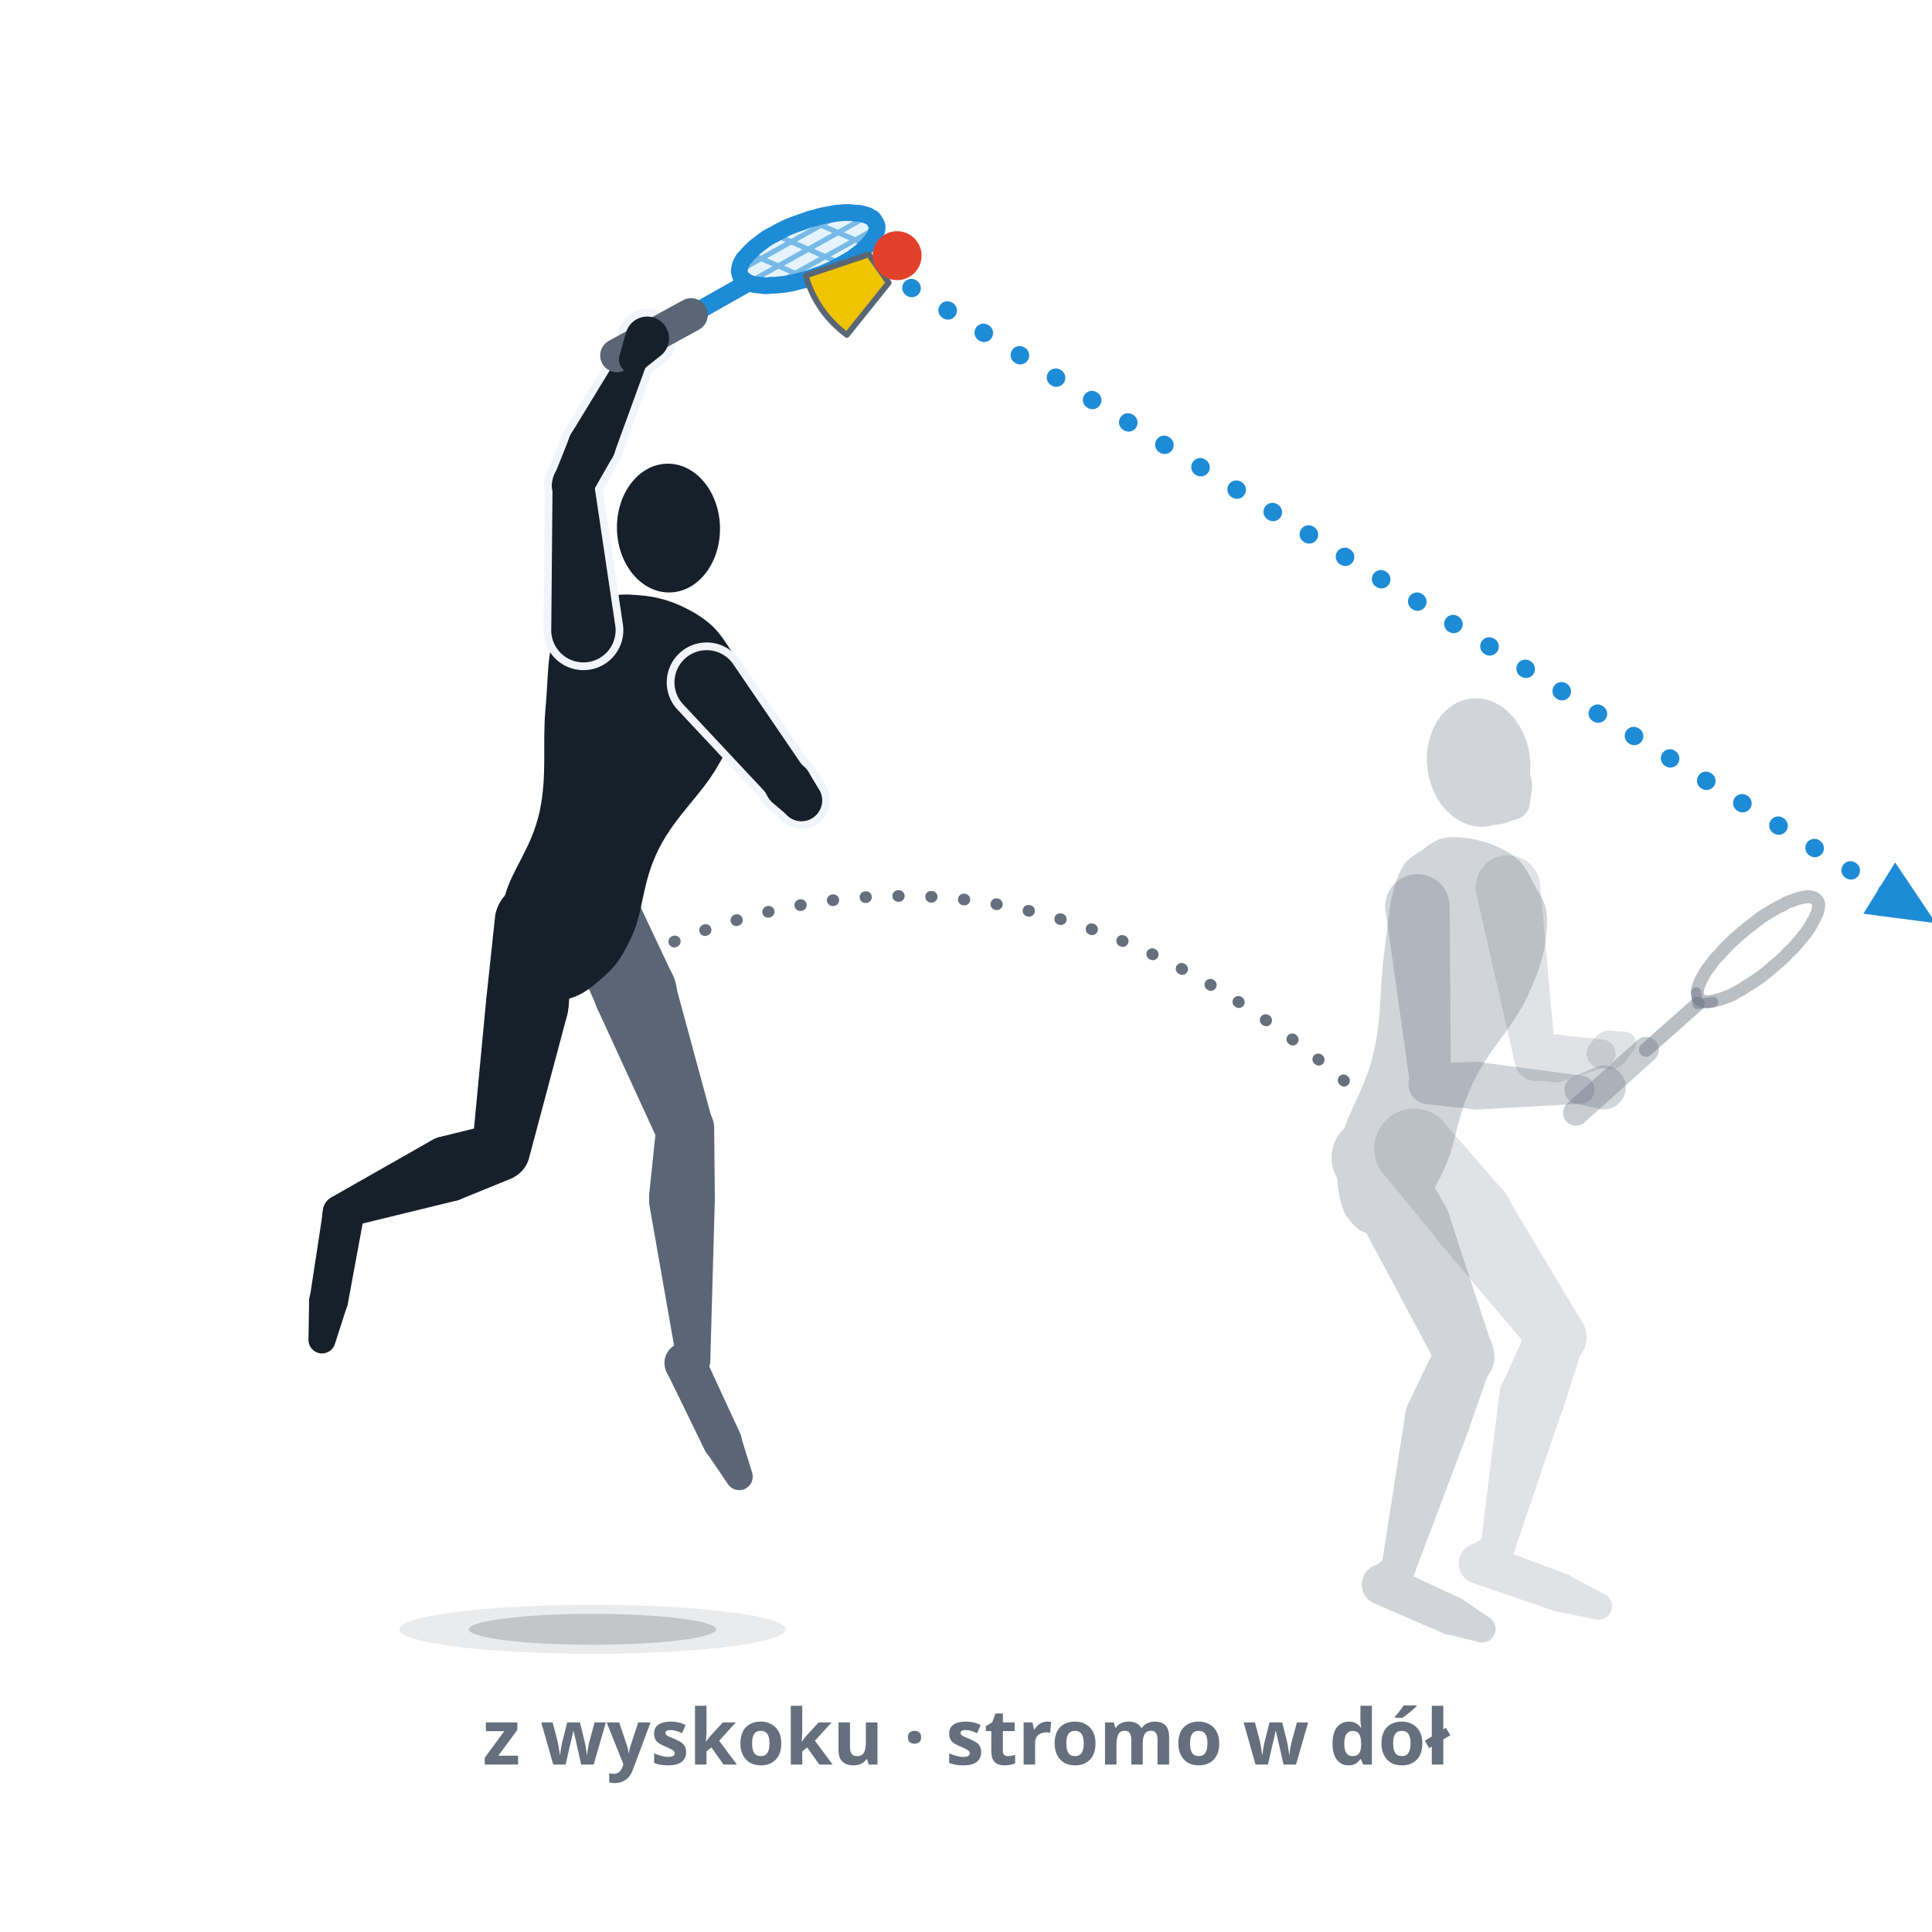
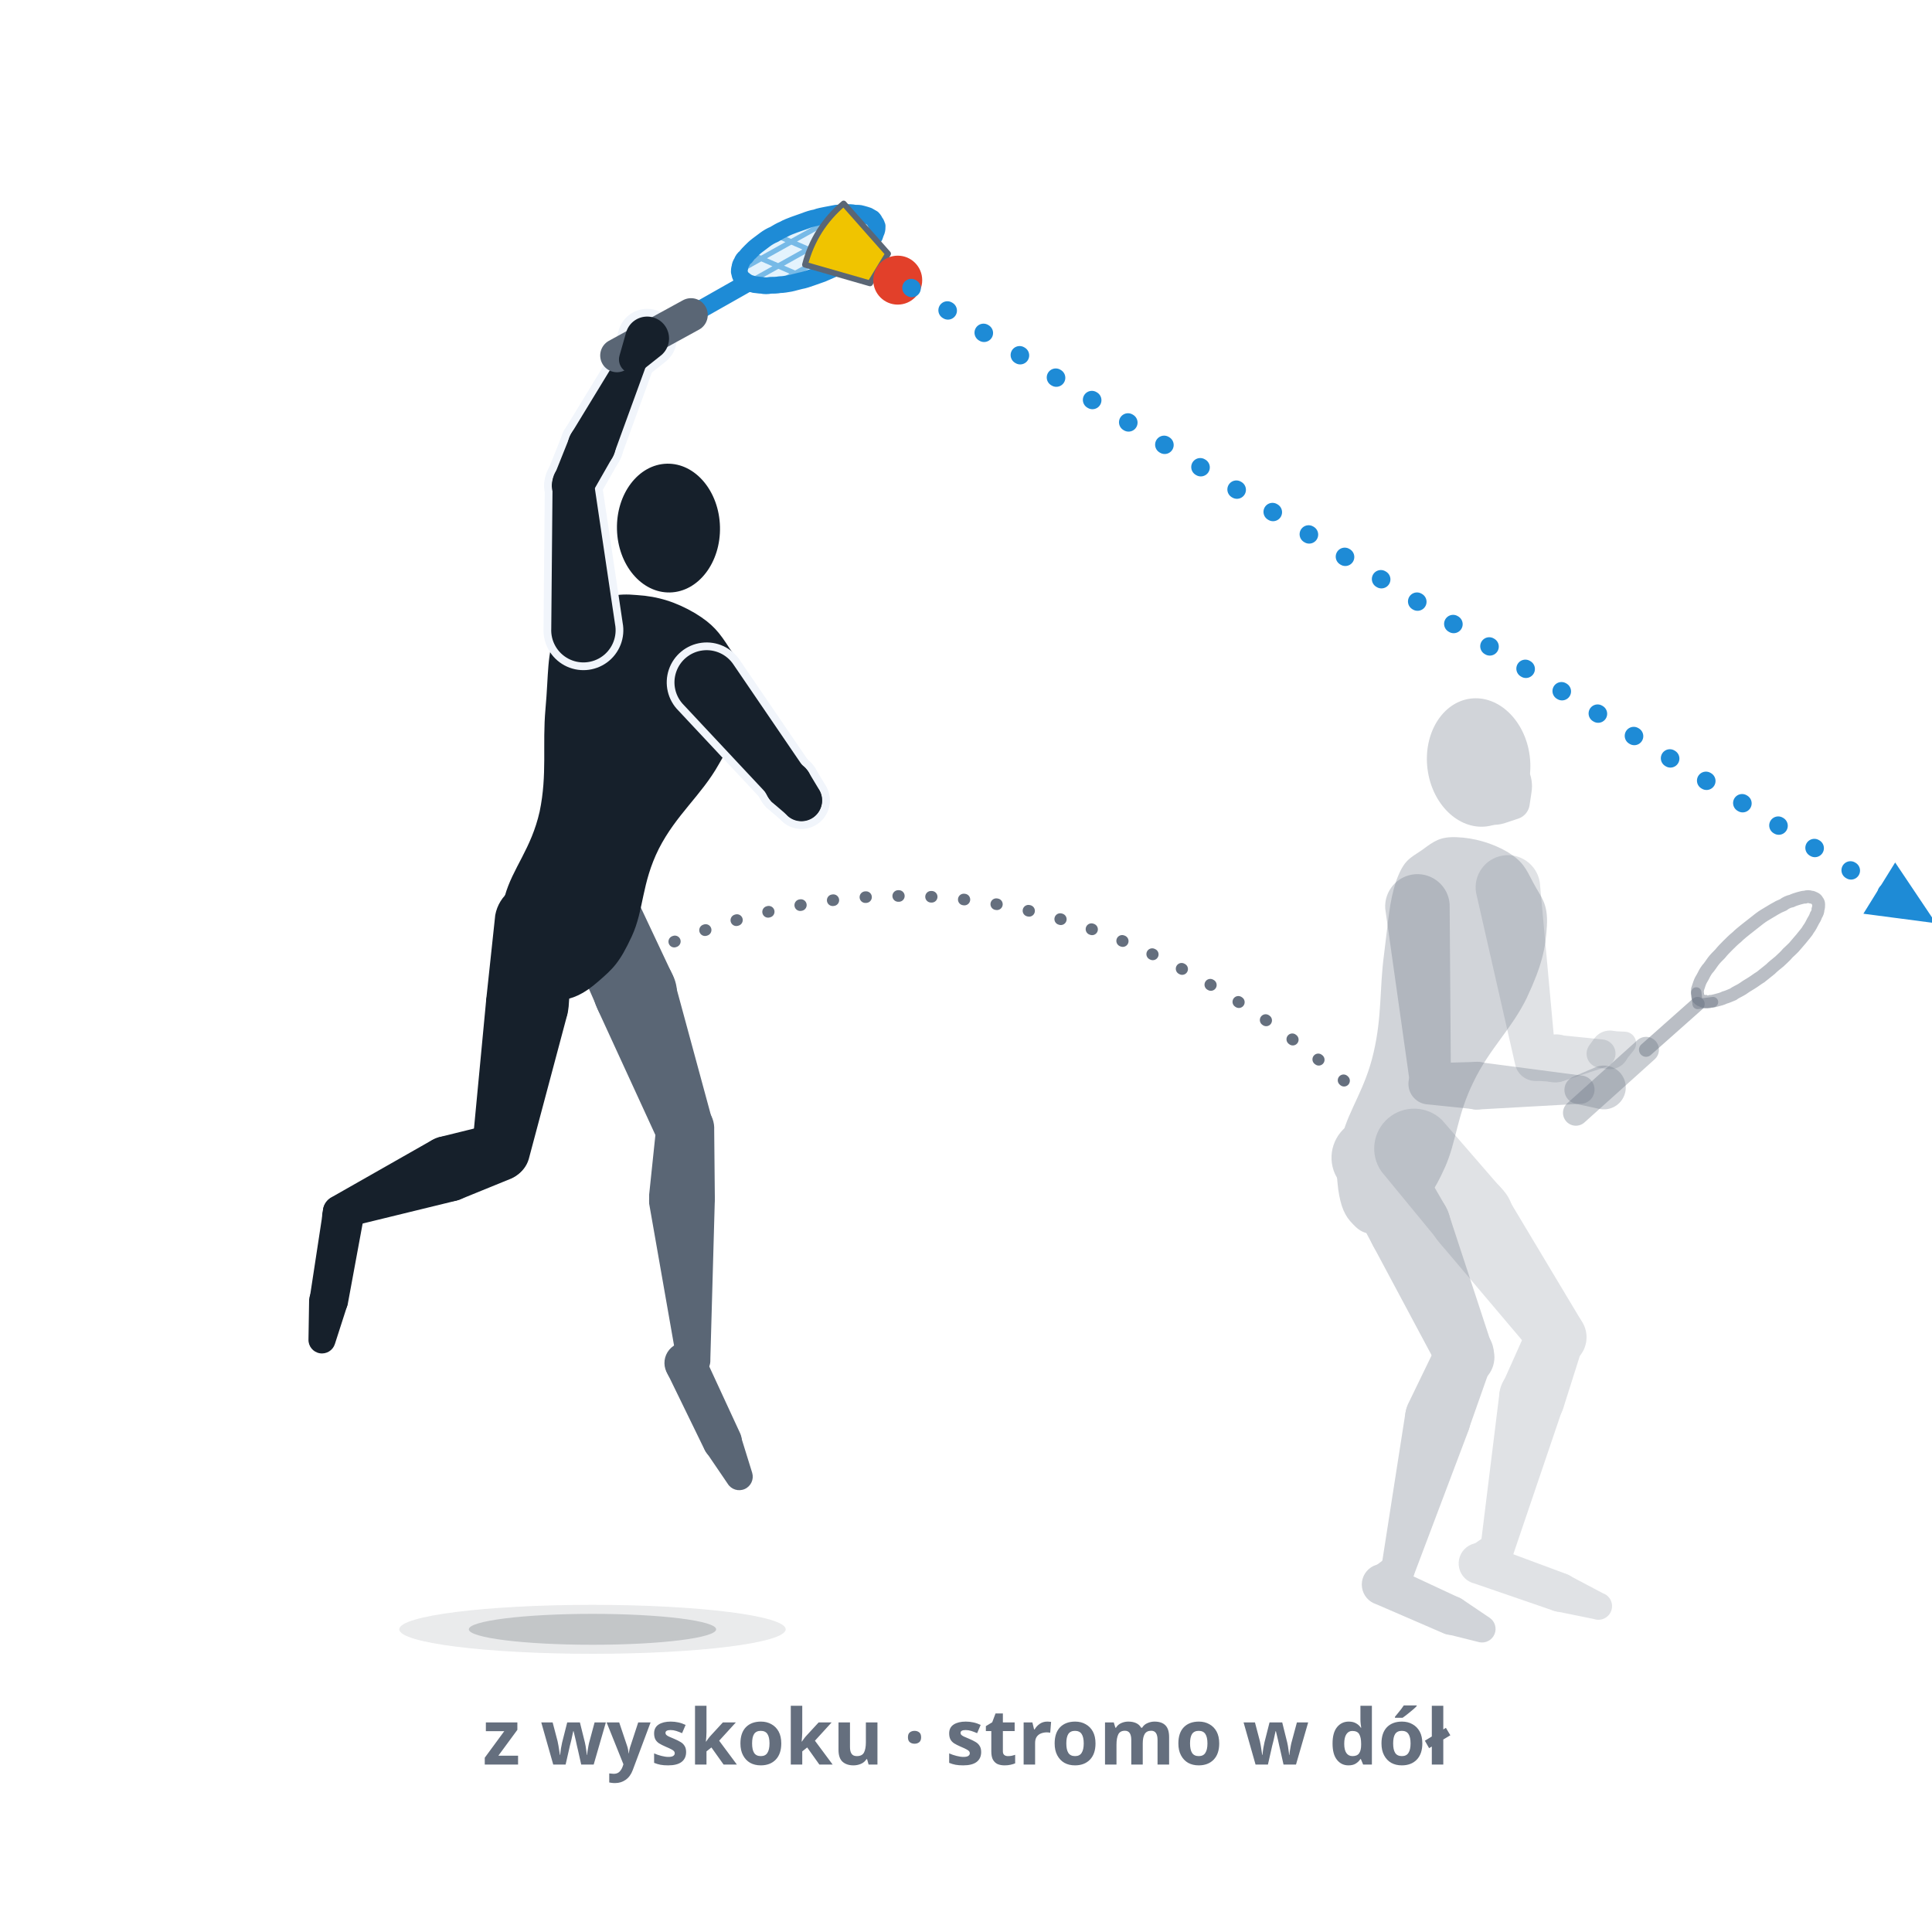
<svg xmlns="http://www.w3.org/2000/svg" viewBox="0 0 300 300" role="img" data-quelle="figuren" aria-label="Smecz z wyskoku: gracz trafia w najwyższym punkcie wyskoku, nogi w nożycach, i bije speedera stromo do przodu w dół. Obok blado miękkie lądowanie na przodostopiu obu stóp, w gotowości do dalszej gry.">
  <style>
    .s-k{fill:var(--tinte,#16202b)}
    .s-f{fill:var(--tinte-2,#5a6675)}
    .s-gk{fill:var(--tinte-3,#656f7e);opacity:.3}
    .s-gf{fill:var(--tinte-3,#656f7e);opacity:.2}
    .s-x{fill:var(--flaeche-2,#f1f5fb);stroke:var(--flaeche-2,#f1f5fb);stroke-width:2.4;stroke-linejoin:round}
    .s-rf{fill:var(--primaer,#38a4f1);opacity:.14}
    .s-rs{fill:none;stroke:var(--primaer-dunkel,#1e8bd6);stroke-width:.8;opacity:.55}
    .s-rr{fill:none;stroke:var(--primaer-dunkel,#1e8bd6);stroke-width:2.6;stroke-linejoin:round}
    .s-rh{fill:none;stroke:var(--primaer-dunkel,#1e8bd6);stroke-width:2.1;stroke-linecap:round;stroke-linejoin:round}
    .s-rsch{fill:none;stroke:var(--primaer-dunkel,#1e8bd6);stroke-width:2.8;stroke-linecap:round}
    .s-rg{fill:none;stroke:var(--tinte-2,#5a6675);stroke-width:5.2;stroke-linecap:round}
    .s-gr{fill:none;stroke:var(--tinte-3,#656f7e);stroke-width:2;opacity:.45}
    .s-gh{fill:none;stroke:var(--tinte-3,#656f7e);stroke-width:1.6;opacity:.45;stroke-linecap:round;stroke-linejoin:round}
    .s-gsch{fill:none;stroke:var(--tinte-3,#656f7e);stroke-width:2.2;opacity:.45;stroke-linecap:round}
    .s-gg{fill:none;stroke:var(--tinte-3,#656f7e);stroke-width:4;opacity:.35;stroke-linecap:round}
    .s-korb{fill:var(--speeder-korb,#f0c400);stroke:var(--tinte-2,#5a6675);stroke-width:.9;stroke-linejoin:round}
    .s-kappe{fill:var(--speeder-kappe,#e2402a)}
    .s-sch{fill:var(--schatten-boden,#16202b2e)}
    .s-schw{fill:var(--schatten-boden,#16202b2e);opacity:.5}
    .s-bahn{fill:none;stroke:var(--primaer-dunkel,#1e8bd6);stroke-width:2.8;stroke-dasharray:.1 6.5;stroke-linecap:round}
    .s-blick{fill:none;stroke:var(--tinte-3,#656f7e);stroke-width:1.8;stroke-dasharray:.1 5;stroke-linecap:round}
    .s-mk{fill:var(--primaer-dunkel,#1e8bd6)}
    .st{fill:var(--tinte-3,#656f7e);font:600 12px/1 system-ui,sans-serif;text-anchor:middle}
  </style>
  <defs>
    <marker id="p020" viewBox="0 0 10 10" markerWidth="4.4" markerHeight="4.4" refX="5" refY="5" orient="auto">
      <path d="M1,1.2 L9.4,5 L1,8.8 Z" class="s-mk" />
    </marker>
  </defs>
  <ellipse class="s-schw" cx="92" cy="253" rx="30" ry="3.8" />
  <ellipse class="s-sch" cx="92" cy="253" rx="19.2" ry="2.4" />
  <g class="s-gf">
    <path d="M214.5,181.9L223.3,192.6A6.4,6.4 0 1 0 233,184.4L223.9,173.9A6.2,6.2 0 0 0 214.5,181.9Z" />
    <path d="M223.3,192.7L238.2,210.3A4.5,4.5 0 0 0 245.5,205L233.7,185.3A6.4,6.4 0 1 0 223.3,192.7Z" />
    <path d="M237.5,205.5L233.2,215.1A5.1,5.1 0 1 0 242.7,218.8L245.9,208.7A4.5,4.5 0 0 0 237.5,205.5Z" />
    <path d="M232.8,216.6L229.9,240.1A2.6,2.6 0 0 0 235,241.3L242.6,218.9A5.1,5.1 0 1 0 232.8,216.6Z" />
    <path d="M231,238.3L228.1,240.3A3.2,3.2 0 1 0 232.6,244.8L234.6,241.9A2.6,2.6 0 0 0 231,238.3Z" />
    <path d="M229,245.9L241.2,250.1A3,3 0 0 0 243.2,244.4L231.1,239.9A3.2,3.2 0 1 0 229,245.9Z" />
    <path d="M241.6,250.2L247.5,251.4A2.1,2.1 0 0 0 248.9,247.4L243.6,244.6A3,3 0 1 0 241.6,250.2Z" />
  </g>
  <g class="s-gf">
    <path d="M229.2,138.6L235.3,165.4A3.2,3.2 0 0 0 241.6,164.4L239.1,137A5,5 0 1 0 229.2,138.6Z" />
    <path d="M238.3,167.8L241.3,168A3.7,3.7 0 1 0 240.5,160.8L237.6,161.6A3.2,3.2 0 0 0 238.3,167.8Z" />
    <path d="M242.6,167.9L249.3,165.7A2.2,2.2 0 0 0 248.8,161.4L241.9,160.7A3.7,3.7 0 1 0 242.6,167.9Z" />
  </g>
  <g class="s-gf">
    <path d="M248.3,165.8L249.6,166A3,3 0 1 0 247.6,161.2L246.8,162.3A2.2,2.2 0 0 0 248.3,165.8Z" />
    <path d="M252.3,164.8L253.6,163.2A1.8,1.8 0 0 0 252.3,160.2L250.2,160.1A2.9,2.9 0 1 0 252.3,164.8Z" />
  </g>
  <g class="s-gk">
    <path d="M234.1,132.3C236.5,133.8 236.9,134.8 238.1,137.1C239.3,139.4 240.4,140.2 240.2,143.8C240,147.3 239.4,150 237.1,154.9C234.8,159.7 231.3,162.8 228.8,168C226.2,173.3 226.2,177.1 224.4,181.2C222.6,185.2 221.7,186.1 219.7,188.2C217.7,190.2 216.3,191 214.4,191.4C212.5,191.8 211.4,191.5 210.1,190.1C208.8,188.8 208.2,187.4 207.8,184.7C207.5,181.9 207.3,180.7 208.4,176.4C209.5,172.2 212,169.1 213.3,163.4C214.6,157.8 214.2,153.6 214.9,148.3C215.6,142.9 215.7,140.1 216.8,136.8C218,133.5 218.9,133.3 220.8,132C222.7,130.6 223.6,129.9 226.2,130C228.9,130.1 231.7,130.9 234.1,132.3Z" />
    <path d="M207.3,182.3L213.3,193.6A6.4,6.4 0 1 0 224.5,187.4L218.1,176.3A6.2,6.2 0 0 0 207.3,182.3Z" />
    <path d="M213.3,193.6L223.4,212.5A4.5,4.5 0 0 0 231.7,209L225,188.6A6.4,6.4 0 1 0 213.3,193.6Z" />
    <path d="M223.3,208.4L218.6,218.1A5.1,5.1 0 1 0 228,222.1L231.6,211.9A4.5,4.5 0 0 0 223.3,208.4Z" />
    <path d="M218.2,219.6L214.5,243.3A2.6,2.6 0 0 0 219.5,244.7L228,222.2A5.1,5.1 0 1 0 218.2,219.6Z" />
    <path d="M215.5,241.7L213,243.6A3.2,3.2 0 1 0 217.7,247.8L219.3,245.1A2.6,2.6 0 0 0 215.5,241.7Z" />
    <path d="M213.7,249.1L224.1,253.6A3,3 0 0 0 226.6,248.1L216.3,243.3A3.2,3.2 0 1 0 213.7,249.1Z" />
    <path d="M224.5,253.7L229.7,255A2.1,2.1 0 0 0 231.3,251.2L227,248.3A3,3 0 1 0 224.5,253.7Z" />
  </g>
  <g class="s-gk">
    <ellipse cx="229.6" cy="118.4" rx="8" ry="10" transform="rotate(-7.2 229.6 118.4)" />
    <path d="M234,127.7L235.8,127.1A2.6,2.6 0 0 0 237.5,125.1L237.8,123.1A6,6 0 1 0 234,127.7Z" />
  </g>
  <g class="s-gk">
    <path d="M215.1,141.1L219,168.7A3.2,3.2 0 0 0 225.3,168.2L225.1,140.4A5,5 0 1 0 215.1,141.1Z" />
    <path d="M221.8,171.5L228.6,172.2A3.7,3.7 0 1 0 228.9,164.9L222,165.1A3.2,3.2 0 0 0 221.8,171.5Z" />
    <path d="M229.2,172.3L245.3,171.4A2.2,2.2 0 0 0 245.5,167L229.5,164.9A3.7,3.7 0 1 0 229.2,172.3Z" />
  </g>
  <path class="s-gh" d="M266,155.6L263.6,155.9L263.4,154.1" />
  <path class="s-gsch" d="M255.6,163L263.6,155.9" />
  <path class="s-gr" d="M281.8,139.5C281.6,139.4 281.4,139.3 281.2,139.3C280.9,139.2 280.6,139.2 280.3,139.3C280,139.3 279.7,139.4 279.3,139.5C279,139.6 278.6,139.7 278.2,139.9C277.7,140 277.3,140.2 276.9,140.5C276.4,140.7 276,140.9 275.5,141.2C275,141.5 274.5,141.8 274,142.1C273.5,142.4 273,142.8 272.5,143.2C272.1,143.5 271.6,143.9 271.1,144.3C270.6,144.7 270.1,145.1 269.7,145.5C269.2,145.9 268.7,146.4 268.3,146.8C267.9,147.2 267.5,147.6 267.1,148.1C266.7,148.5 266.3,148.9 266,149.3C265.7,149.7 265.4,150.2 265.1,150.5C264.8,150.9 264.6,151.3 264.4,151.7C264.2,152 264,152.4 263.9,152.7C263.8,153 263.7,153.3 263.6,153.6C263.6,153.9 263.5,154.2 263.6,154.4C263.6,154.6 263.6,154.8 263.7,155C263.8,155.1 264,155.3 264.1,155.3C264.3,155.4 264.5,155.5 264.8,155.5C265,155.6 265.3,155.6 265.6,155.5C265.9,155.5 266.2,155.4 266.6,155.3C267,155.2 267.4,155.1 267.8,154.9C268.2,154.8 268.6,154.6 269.1,154.4C269.5,154.1 270,153.9 270.5,153.6C270.9,153.3 271.4,153 271.9,152.7C272.4,152.4 272.9,152 273.4,151.7C273.9,151.3 274.4,150.9 274.9,150.5C275.3,150.1 275.8,149.7 276.3,149.3C276.7,148.9 277.2,148.5 277.6,148C278,147.6 278.5,147.2 278.8,146.8C279.2,146.3 279.6,145.9 279.9,145.5C280.2,145.1 280.6,144.7 280.8,144.3C281.1,143.9 281.3,143.5 281.5,143.1C281.7,142.8 281.9,142.4 282,142.1C282.2,141.8 282.3,141.5 282.3,141.2C282.4,140.9 282.4,140.7 282.4,140.4C282.4,140.2 282.3,140 282.2,139.9C282.1,139.7 282,139.6 281.8,139.5Z" />
  <path class="s-gg" d="M244.7,172.8L255.6,163" />
  <g class="s-gk">
    <path d="M244.7,171.4L248.4,172.2A3.4,3.4 0 1 0 247.8,165.7L244.3,167.2A2.2,2.2 0 0 0 244.7,171.4Z" />
  </g>
  <path class="s-blick" d="M100,148.2 Q 158,122.2 212,170.7" />
  <g class="s-f">
    <path d="M87.3,144.1L92.7,156.4A6.4,6.4 0 1 0 104.3,151.1L98.6,139A6.2,6.2 0 0 0 87.3,144.1Z" />
    <path d="M92.7,156.5L102.3,177.4A4.5,4.5 0 0 0 110.7,174.3L104.7,152.2A6.4,6.4 0 1 0 92.7,156.5Z" />
    <path d="M101.9,175L100.8,185.5A5.1,5.1 0 1 0 111,186L110.9,175.5A4.5,4.5 0 0 0 101.9,175Z" />
    <path d="M100.8,186.9L105.1,211.4A2.6,2.6 0 0 0 110.3,211.1L111,186.2A5.1,5.1 0 1 0 100.8,186.9Z" />
    <path d="M107,208.5L105.6,208.9A3.2,3.2 0 1 0 109.4,213.4L110,212.2A2.6,2.6 0 0 0 107,208.5Z" />
    <path d="M103.7,213.4L109.4,225.1A3,3 0 0 0 114.9,222.5L109.4,210.6A3.2,3.2 0 1 0 103.7,213.4Z" />
    <path d="M109.6,225.4L113,230.4A2.1,2.1 0 0 0 116.8,228.7L115,222.9A3,3 0 1 0 109.6,225.4Z" />
  </g>
  <g class="s-k">
    <path d="M107.9,95.2C110.7,96.9 111.7,98.2 113.3,100.7C115,103.2 116.4,104.1 116,107.7C115.7,111.3 114.4,113.9 111.6,118.7C108.9,123.5 105,126.5 102.3,131.8C99.6,137.2 100,141.3 98.1,145.4C96.2,149.5 95.2,150.4 92.9,152.4C90.6,154.4 89,155.1 86.7,155.4C84.4,155.6 83,155.2 81.3,153.7C79.6,152.1 78.7,150.6 78.2,147.7C77.6,144.8 77.3,143.5 78.4,139.1C79.6,134.8 82.5,131.8 83.8,126C85,120.2 84.2,115.7 84.7,110.1C85.2,104.6 84.9,101.5 86.3,98.3C87.7,95 89.1,94.9 91.6,93.8C94.2,92.6 95.7,92.1 98.9,92.4C102.2,92.6 105,93.5 107.9,95.2Z" />
    <path d="M76.9,142.1L75.5,155.2A6.4,6.4 0 1 0 88.3,156.3L89.2,143.2A6.2,6.2 0 0 0 76.9,142.1Z" />
    <path d="M75.5,155.2L73.3,178.4A4.5,4.5 0 0 0 82.1,180L88.1,157.5A6.4,6.4 0 1 0 75.5,155.2Z" />
    <path d="M76.6,174.5L68.1,176.6A5.1,5.1 0 1 0 71.3,186.3L79.4,183A4.5,4.5 0 0 0 76.6,174.5Z" />
    <path d="M66.8,177.2L51.5,185.9A2.6,2.6 0 0 0 53.4,190.7L70.6,186.5A5.1,5.1 0 1 0 66.8,177.2Z" />
    <path d="M50.2,187.6L50.1,188.2A3.2,3.2 0 1 0 53.9,185.8L53.3,185.7A2.6,2.6 0 0 0 50.2,187.6Z" />
    <path d="M50.1,188.4L48.1,201.5A3,3 0 0 0 54,202.5L56.4,189.5A3.2,3.2 0 1 0 50.1,188.4Z" />
    <path d="M48,201.8L47.9,208A2.1,2.1 0 0 0 52,208.7L53.9,202.8A3,3 0 1 0 48,201.8Z" />
  </g>
  <g class="s-k">
    <ellipse cx="103.8" cy="82" rx="8" ry="10" transform="rotate(-1.4 103.8 82)" />
    <path d="M99,84.7a6,6 0 1 0 12,0a6,6 0 1 0 -12,0Z" />
  </g>
  <g class="s-x">
    <path d="M106.2,109.5L122.3,126.7A3.2,3.2 0 0 0 127.2,122.7L113.9,103.2A5,5 0 1 0 106.2,109.5Z" />
    <path d="M127.3,122.8L125.5,119.8A3.7,3.7 0 1 0 119.8,124.5L122.5,126.8A3.2,3.2 0 0 0 127.3,122.8Z" />
    <path d="M124.7,118.9L118.5,113.6A2.2,2.2 0 0 0 115.1,116.4L119.1,123.5A3.7,3.7 0 1 0 124.7,118.9Z" />
    <path d="M119.2,115.2L119.1,113.5A3.4,3.4 0 1 0 114.9,117L116.5,117.4A2.2,2.2 0 0 0 119.2,115.2Z" />
  </g>
  <g class="s-k">
    <path d="M106.2,109.5L122.3,126.7A3.2,3.2 0 0 0 127.2,122.7L113.9,103.2A5,5 0 1 0 106.2,109.5Z" />
    <path d="M127.3,122.8L125.5,119.8A3.7,3.7 0 1 0 119.8,124.5L122.5,126.8A3.2,3.2 0 0 0 127.3,122.8Z" />
    <path d="M124.7,118.9L118.5,113.6A2.2,2.2 0 0 0 115.1,116.4L119.1,123.5A3.7,3.7 0 1 0 124.7,118.9Z" />
  </g>
  <g class="s-k">
    <path d="M119.2,115.2L119.1,113.5A3.4,3.4 0 1 0 114.9,117L116.5,117.4A2.2,2.2 0 0 0 119.2,115.2Z" />
  </g>
  <g class="s-x">
    <path d="M95.5,96.9L92.2,74.7A3.2,3.2 0 0 0 85.8,75.2L85.6,97.6A5,5 0 1 0 95.5,96.9Z" />
    <path d="M91.8,76.8L95,71.2A3.7,3.7 0 1 0 88.4,68L86,74A3.2,3.2 0 0 0 91.8,76.8Z" />
    <path d="M95.3,70.6L100.4,56.6A2.2,2.2 0 0 0 96.4,54.7L88.6,67.5A3.7,3.7 0 1 0 95.3,70.6Z" />
    <path d="M99.6,57.6L102.5,55.3A3.4,3.4 0 1 0 97.2,51.7L96.2,55.2A2.2,2.2 0 0 0 99.6,57.6Z" />
  </g>
  <g class="s-k">
    <path d="M95.5,96.9L92.2,74.7A3.2,3.2 0 0 0 85.8,75.2L85.6,97.6A5,5 0 1 0 95.5,96.9Z" />
    <path d="M91.8,76.8L95,71.2A3.7,3.7 0 1 0 88.4,68L86,74A3.2,3.2 0 0 0 91.8,76.8Z" />
    <path d="M95.3,70.6L100.4,56.6A2.2,2.2 0 0 0 96.4,54.7L88.6,67.5A3.7,3.7 0 1 0 95.3,70.6Z" />
  </g>
  <path class="s-rf" d="M134.8,33.5C134.5,33.4 134.2,33.3 133.8,33.2C133.5,33.1 133.1,33.1 132.7,33.1C132.3,33 131.8,33 131.3,33C130.9,33 130.4,33.1 129.9,33.1C129.4,33.2 128.8,33.3 128.3,33.4C127.8,33.5 127.2,33.6 126.7,33.8C126.1,33.9 125.5,34.1 125,34.3C124.4,34.5 123.9,34.7 123.3,34.9C122.8,35.1 122.2,35.3 121.7,35.6C121.2,35.8 120.7,36.1 120.2,36.4C119.7,36.6 119.2,36.9 118.8,37.2C118.4,37.5 118,37.8 117.6,38.1C117.2,38.4 116.9,38.7 116.6,39C116.3,39.3 116,39.6 115.8,39.9C115.5,40.1 115.3,40.4 115.2,40.7C115,41 114.9,41.3 114.9,41.5C114.8,41.8 114.8,42 114.8,42.2C114.9,42.5 114.9,42.7 115,42.9C115.2,43.1 115.3,43.3 115.5,43.4C115.7,43.6 115.9,43.7 116.2,43.9C116.5,44 116.8,44.1 117.2,44.2C117.5,44.2 117.9,44.3 118.3,44.3C118.7,44.4 119.2,44.4 119.6,44.3C120.1,44.3 120.6,44.3 121.1,44.2C121.6,44.2 122.1,44.1 122.7,44C123.2,43.9 123.8,43.7 124.3,43.6C124.9,43.5 125.4,43.3 126,43.1C126.6,42.9 127.1,42.7 127.7,42.5C128.2,42.3 128.8,42 129.3,41.8C129.8,41.5 130.3,41.3 130.8,41C131.3,40.7 131.7,40.5 132.2,40.2C132.6,39.9 133,39.6 133.4,39.3C133.8,39 134.1,38.7 134.4,38.4C134.7,38.1 135,37.8 135.2,37.5C135.5,37.2 135.6,36.9 135.8,36.7C135.9,36.4 136,36.1 136.1,35.9C136.2,35.6 136.2,35.4 136.2,35.1C136.1,34.9 136.1,34.7 135.9,34.5C135.8,34.3 135.7,34.1 135.5,33.9C135.3,33.8 135,33.6 134.8,33.5Z" />
  <path class="s-rs" d="M120.7,44L135.6,35.7M116.9,43.5L134.1,33.9M115.4,41.7L130.3,33.4M125,43.1L116.7,39.5M130.3,40.8L120.7,36.6M134.3,37.9L125.9,34.3" />
  <path class="s-rh" d="M118.9,44.5L115.6,44.2L114.7,42.6" />
  <path class="s-rsch" d="M107.3,48.9L115.6,44.2" />
  <path class="s-rr" d="M134.8,33.5C134.5,33.4 134.2,33.3 133.8,33.2C133.5,33.1 133.1,33.1 132.7,33.1C132.3,33 131.8,33 131.3,33C130.9,33 130.4,33.1 129.9,33.1C129.4,33.2 128.8,33.3 128.3,33.4C127.8,33.5 127.2,33.6 126.7,33.8C126.1,33.9 125.5,34.1 125,34.3C124.4,34.5 123.9,34.7 123.3,34.9C122.8,35.1 122.2,35.3 121.7,35.6C121.2,35.8 120.7,36.1 120.2,36.4C119.7,36.6 119.2,36.9 118.8,37.2C118.4,37.5 118,37.8 117.6,38.1C117.2,38.4 116.9,38.7 116.6,39C116.3,39.3 116,39.6 115.8,39.9C115.5,40.1 115.3,40.4 115.2,40.7C115,41 114.9,41.3 114.9,41.5C114.8,41.8 114.8,42 114.8,42.2C114.9,42.5 114.9,42.7 115,42.9C115.2,43.1 115.3,43.3 115.5,43.4C115.7,43.6 115.9,43.7 116.2,43.9C116.5,44 116.8,44.1 117.2,44.2C117.5,44.2 117.9,44.3 118.3,44.3C118.7,44.4 119.2,44.4 119.6,44.3C120.1,44.3 120.6,44.3 121.1,44.2C121.6,44.2 122.1,44.1 122.7,44C123.2,43.9 123.8,43.7 124.3,43.6C124.9,43.5 125.4,43.3 126,43.1C126.6,42.9 127.1,42.7 127.7,42.5C128.2,42.3 128.8,42 129.3,41.8C129.8,41.5 130.3,41.3 130.8,41C131.3,40.7 131.7,40.5 132.2,40.2C132.6,39.9 133,39.6 133.4,39.3C133.8,39 134.1,38.7 134.4,38.4C134.7,38.1 135,37.8 135.2,37.5C135.5,37.2 135.6,36.9 135.8,36.7C135.9,36.4 136,36.1 136.1,35.9C136.2,35.6 136.2,35.4 136.2,35.1C136.1,34.9 136.1,34.7 135.9,34.5C135.8,34.3 135.7,34.1 135.5,33.9C135.3,33.8 135,33.6 134.8,33.5Z" />
  <path class="s-rg" d="M95.8,55.2L107.3,48.9" />
  <g class="s-k">
    <path d="M99.6,57.6L102.5,55.3A3.4,3.4 0 1 0 97.2,51.7L96.2,55.2A2.2,2.2 0 0 0 99.6,57.6Z" />
  </g>
-   <path class="s-korb" d="M138,43.9L131.5,52Q126.8,48.5 125.1,42.8L134.9,39.5Z" />
-   <path class="s-kappe" d="M135.5,39.7a3.8,3.8 0 1 0 7.6,0a3.8,3.8 0 1 0 -7.6,0Z" />
+   <path class="s-korb" d="M135.1,44L125,41.1Q126.5,35.4 131,31.6L137.9,39.4Z" />
+   <path class="s-kappe" d="M135.6,43.5a3.8,3.8 0 1 0 7.6,0a3.8,3.8 0 1 0 -7.6,0Z" />
  <path class="s-bahn" d="M141.5,44.7 L296,140.5" marker-end="url(#p020)" />
  <text class="st" x="150" y="274">z wyskoku · stromo w dół</text>
</svg>
